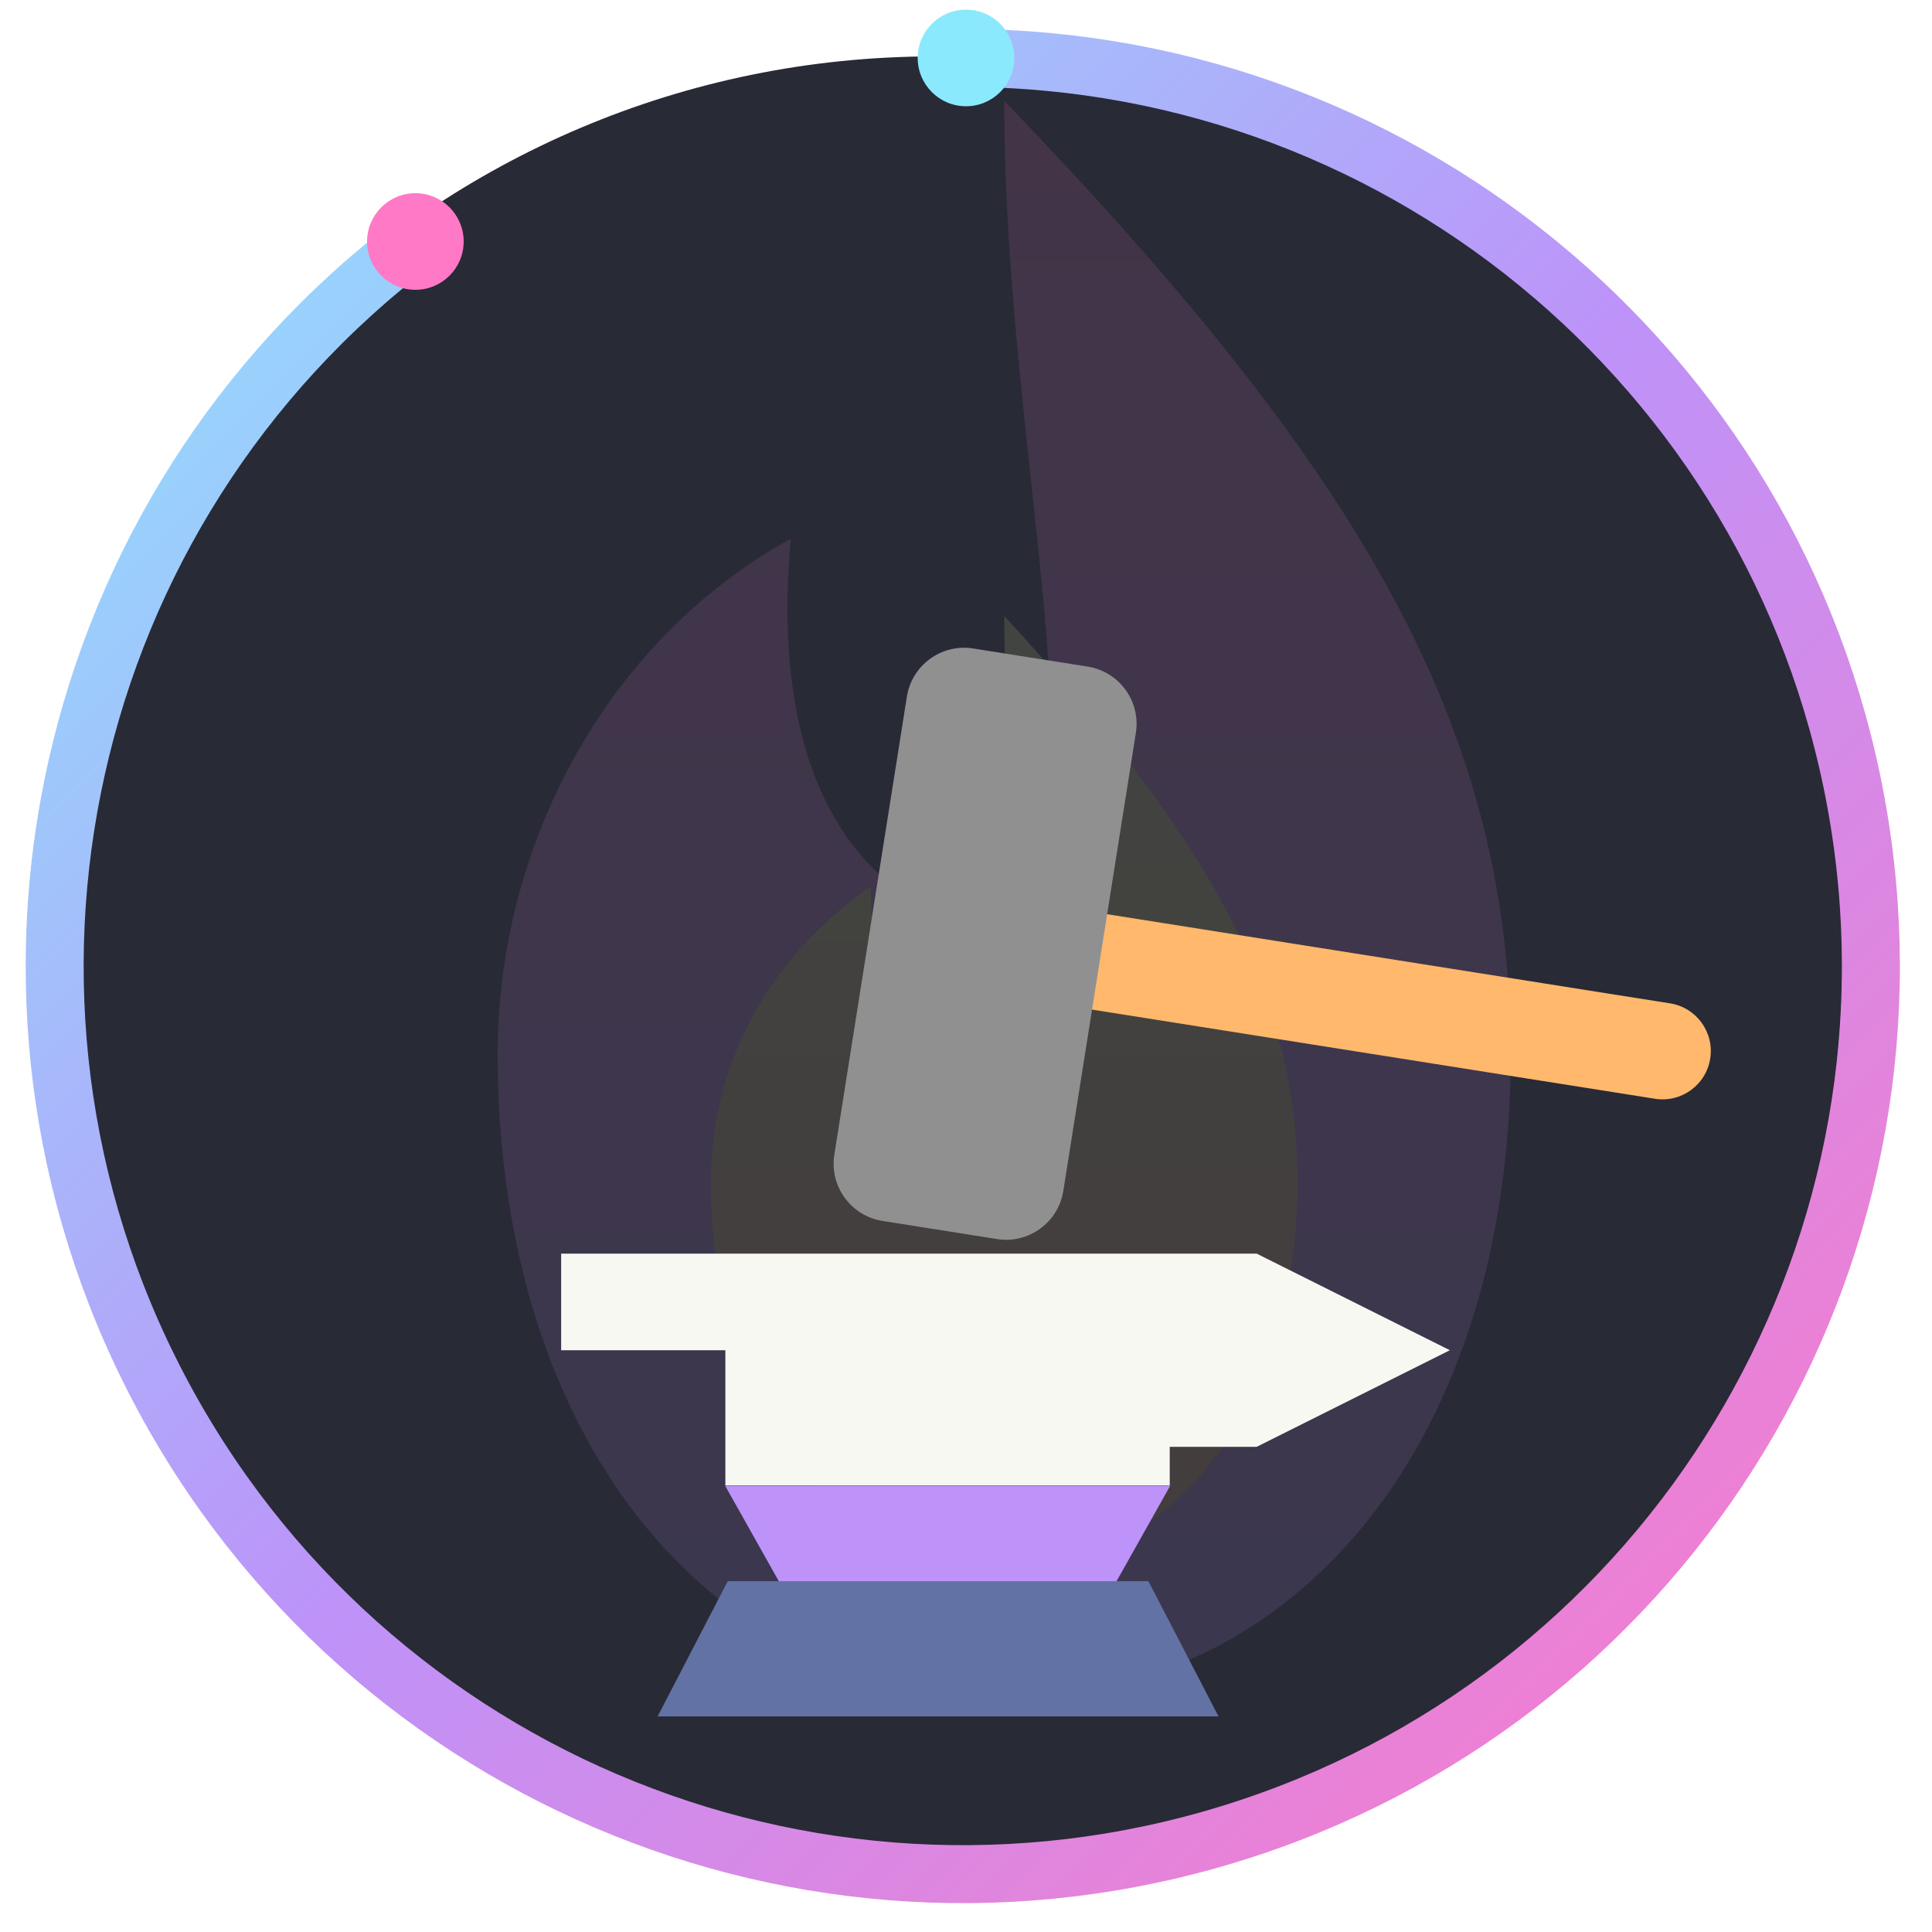
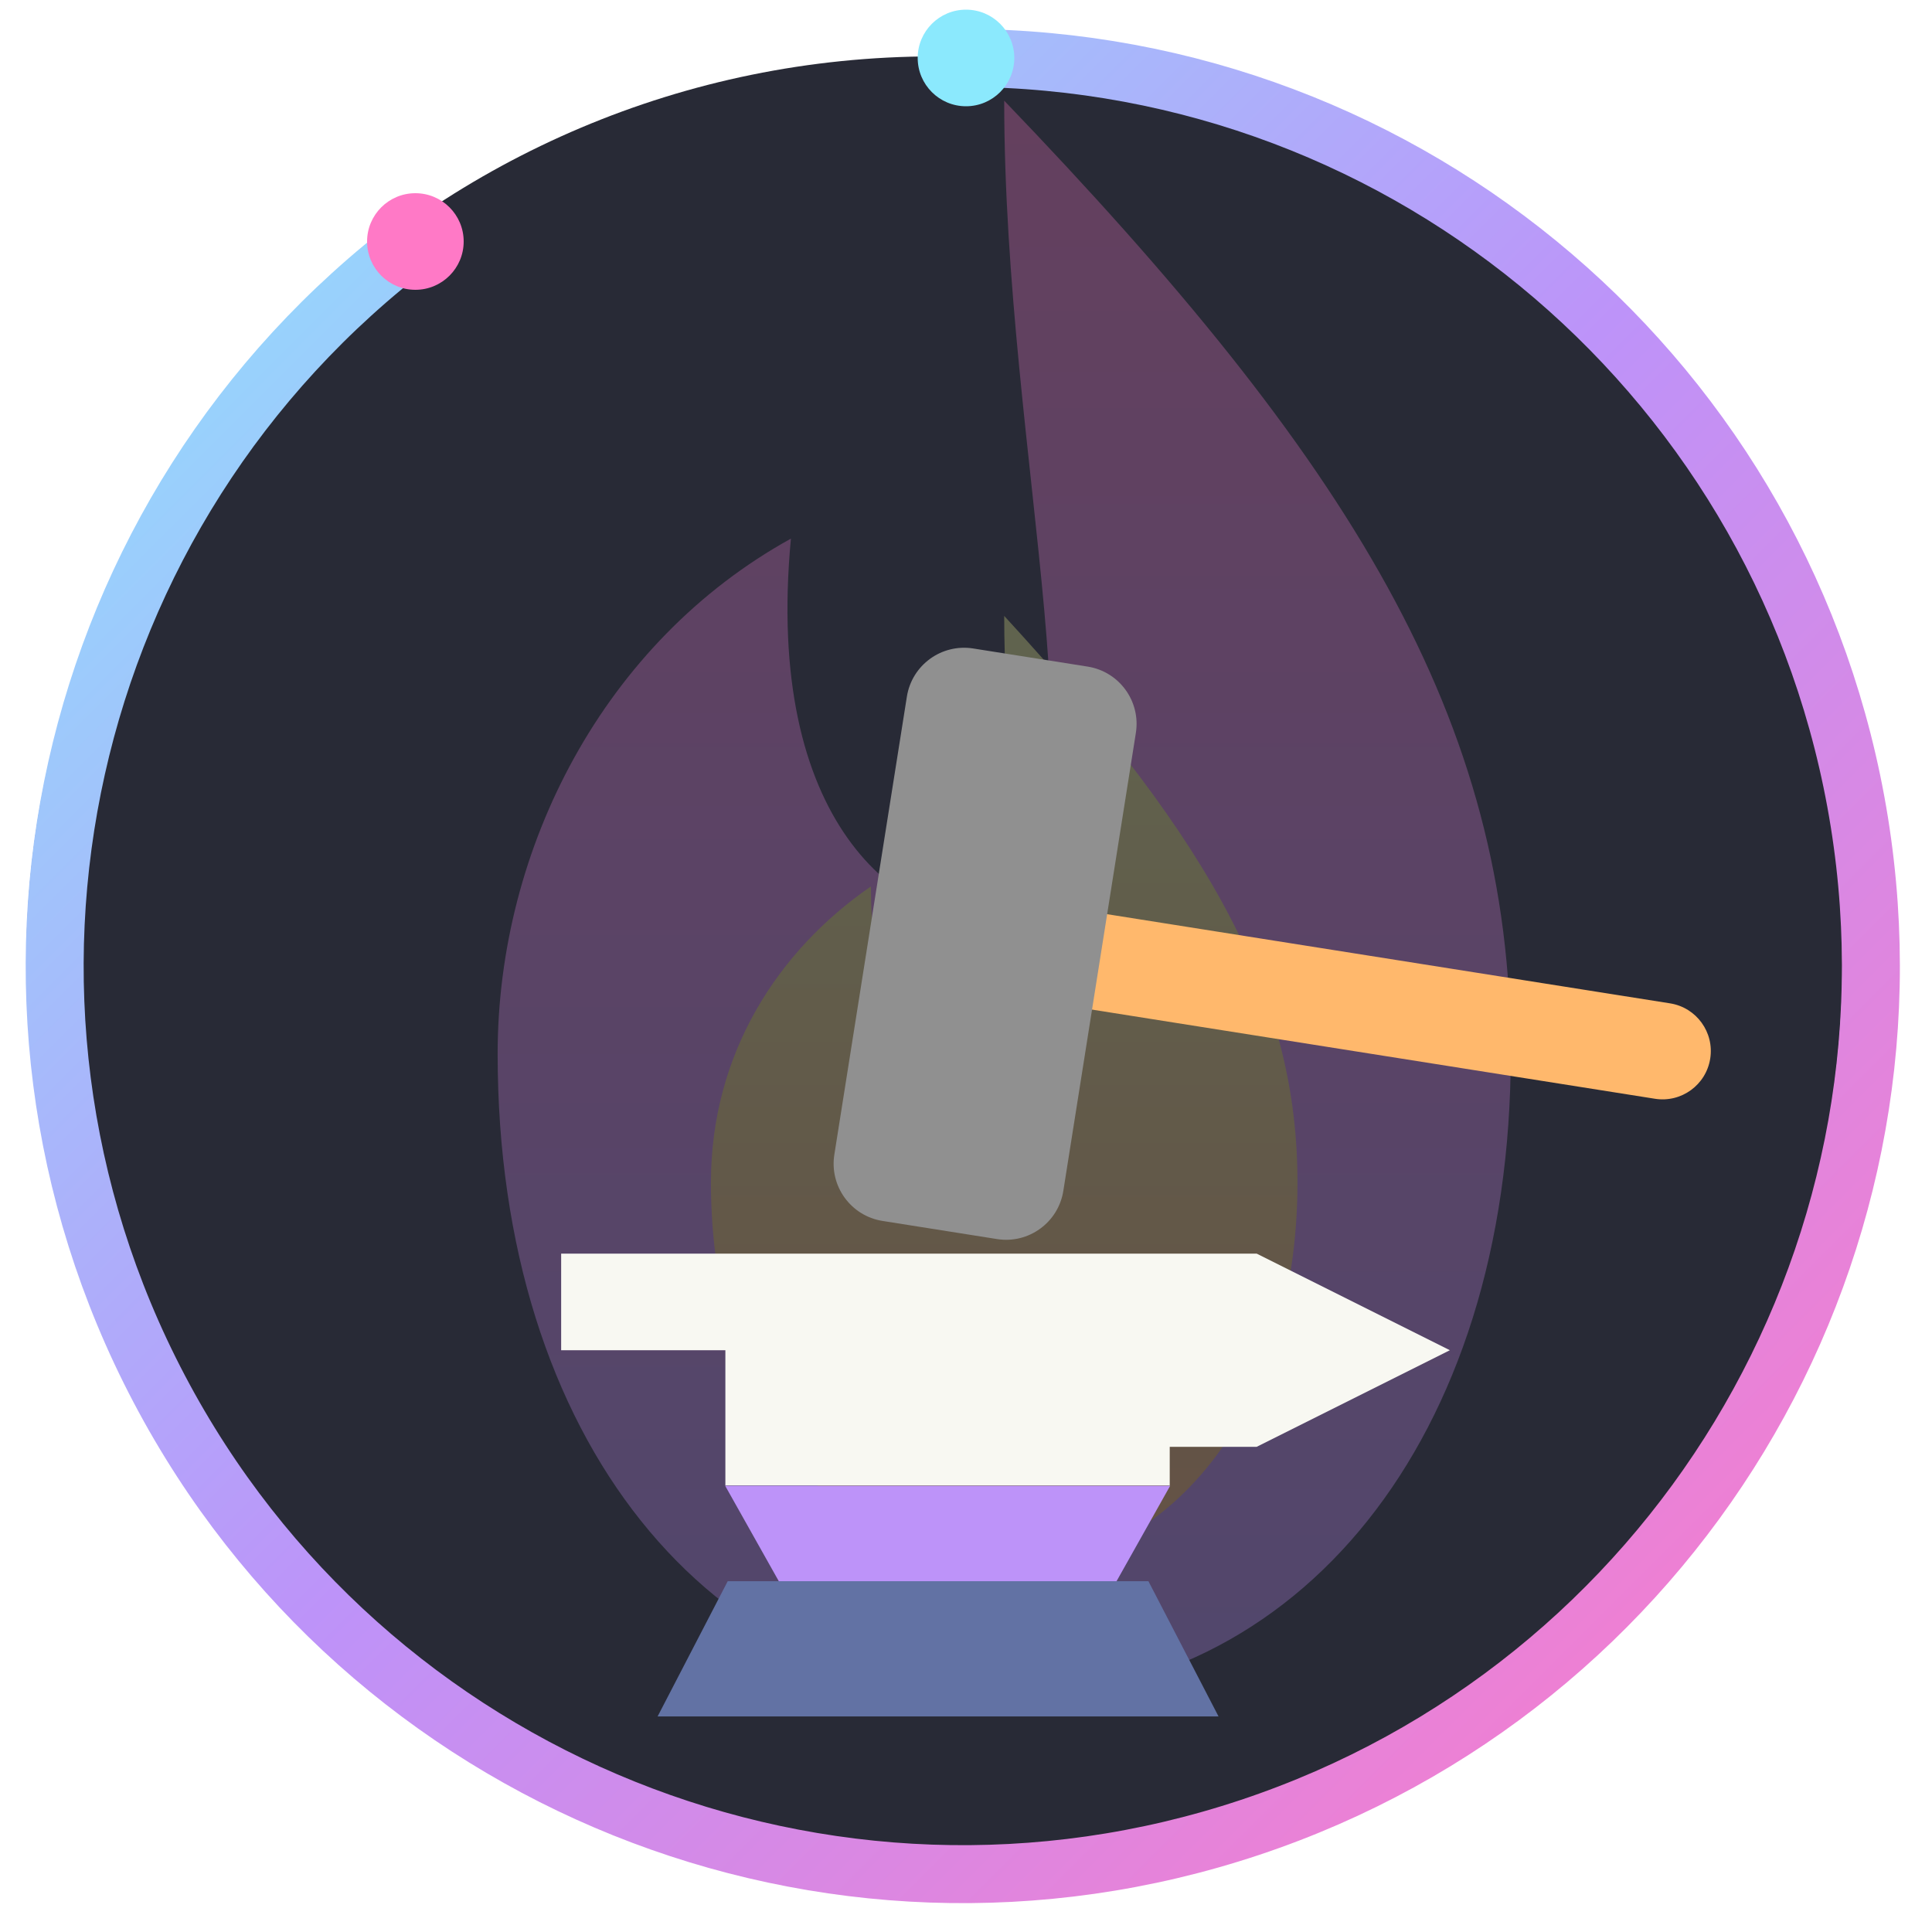
<svg xmlns="http://www.w3.org/2000/svg" width="512" height="512" viewBox="0 0 200 200" role="img" aria-label="Hefesto - DualSense4Unix">
  <defs>
    <linearGradient id="ring" x1="0" y1="0" x2="1" y2="1">
      <stop offset="0" stop-color="#8be9fd" />
      <stop offset="0.5" stop-color="#bd93f9" />
      <stop offset="1" stop-color="#ff79c6" />
    </linearGradient>
    <linearGradient id="flameOut" x1="0" y1="1" x2="0" y2="0">
      <stop offset="0" stop-color="#bd93f9" />
      <stop offset="1" stop-color="#ff79c6" />
    </linearGradient>
    <linearGradient id="flameIn" x1="0" y1="1" x2="0" y2="0">
      <stop offset="0" stop-color="#ffb86c" />
      <stop offset="1" stop-color="#f1fa8c" />
    </linearGradient>
  </defs>
  <circle cx="96.72" cy="99.838" r="94" fill="#282a36" />
-   <g transform="matrix(1.379977, 0, 0, 1.333431, -34.04273, -34.91507)" style="opacity: 0.128;">
+   <g transform="matrix(1.379977, 0, 0, 1.333431, -34.04273, -34.91507)" style="opacity: 0.278;">
    <path d="M100 34 C126 62 138 82 138 108 C138 138 122 158 100 158 C78 158 62 138 62 108 C62 92 70 76 84 68 C82 90 92 98 100 98 C108 90 100 62 100 34 Z" fill="url(#flameOut)" />
    <path d="M100 74 C116 92 122 104 122 118 C122 136 112 148 100 148 C88 148 78 136 78 118 C78 108 83 100 90 95 C90 108 96 112 100 112 C104 104 100 90 100 74 Z" fill="url(#flameIn)" />
  </g>
  <path d="M100 6 A94 94 0 1 1 43 25" fill="none" stroke="url(#ring)" stroke-width="6" stroke-linecap="round" />
  <circle cx="100" cy="6" r="5" fill="#8be9fd" />
  <circle cx="43" cy="25" r="5" fill="#ff79c6" />
  <g transform="matrix(1, 0, 0, 1, 2.090252, -2.225192)">
    <path d="M 56 132 L 128 132 L 148 142 L 128 152 L 119 152 L 119 156 L 73 156 L 73 142 L 56 142 L 56 132 Z" fill="#f8f8f2" />
    <path d="M 72.98 156.035 L 119.044 156.035 L 110.984 170.38 L 81.043 170.38 L 72.98 156.035 Z" fill="#bd93f9" style="" />
    <path d="M 73.242 165.913 L 116.795 165.913 L 124.054 179.913 L 65.983 179.913 L 73.242 165.913 Z" fill="#6272a4" style="" />
  </g>
  <g transform="matrix(0.156434, -0.987688, -0.987688, -0.156434, 204.8565, 215.2395)">
    <rect x="95" y="44" width="10" height="78" rx="5" fill="#ffb86c" />
    <rect x="70" y="108" width="60" height="24" rx="6" style="fill: rgb(144, 144, 144);" />
  </g>
</svg>
